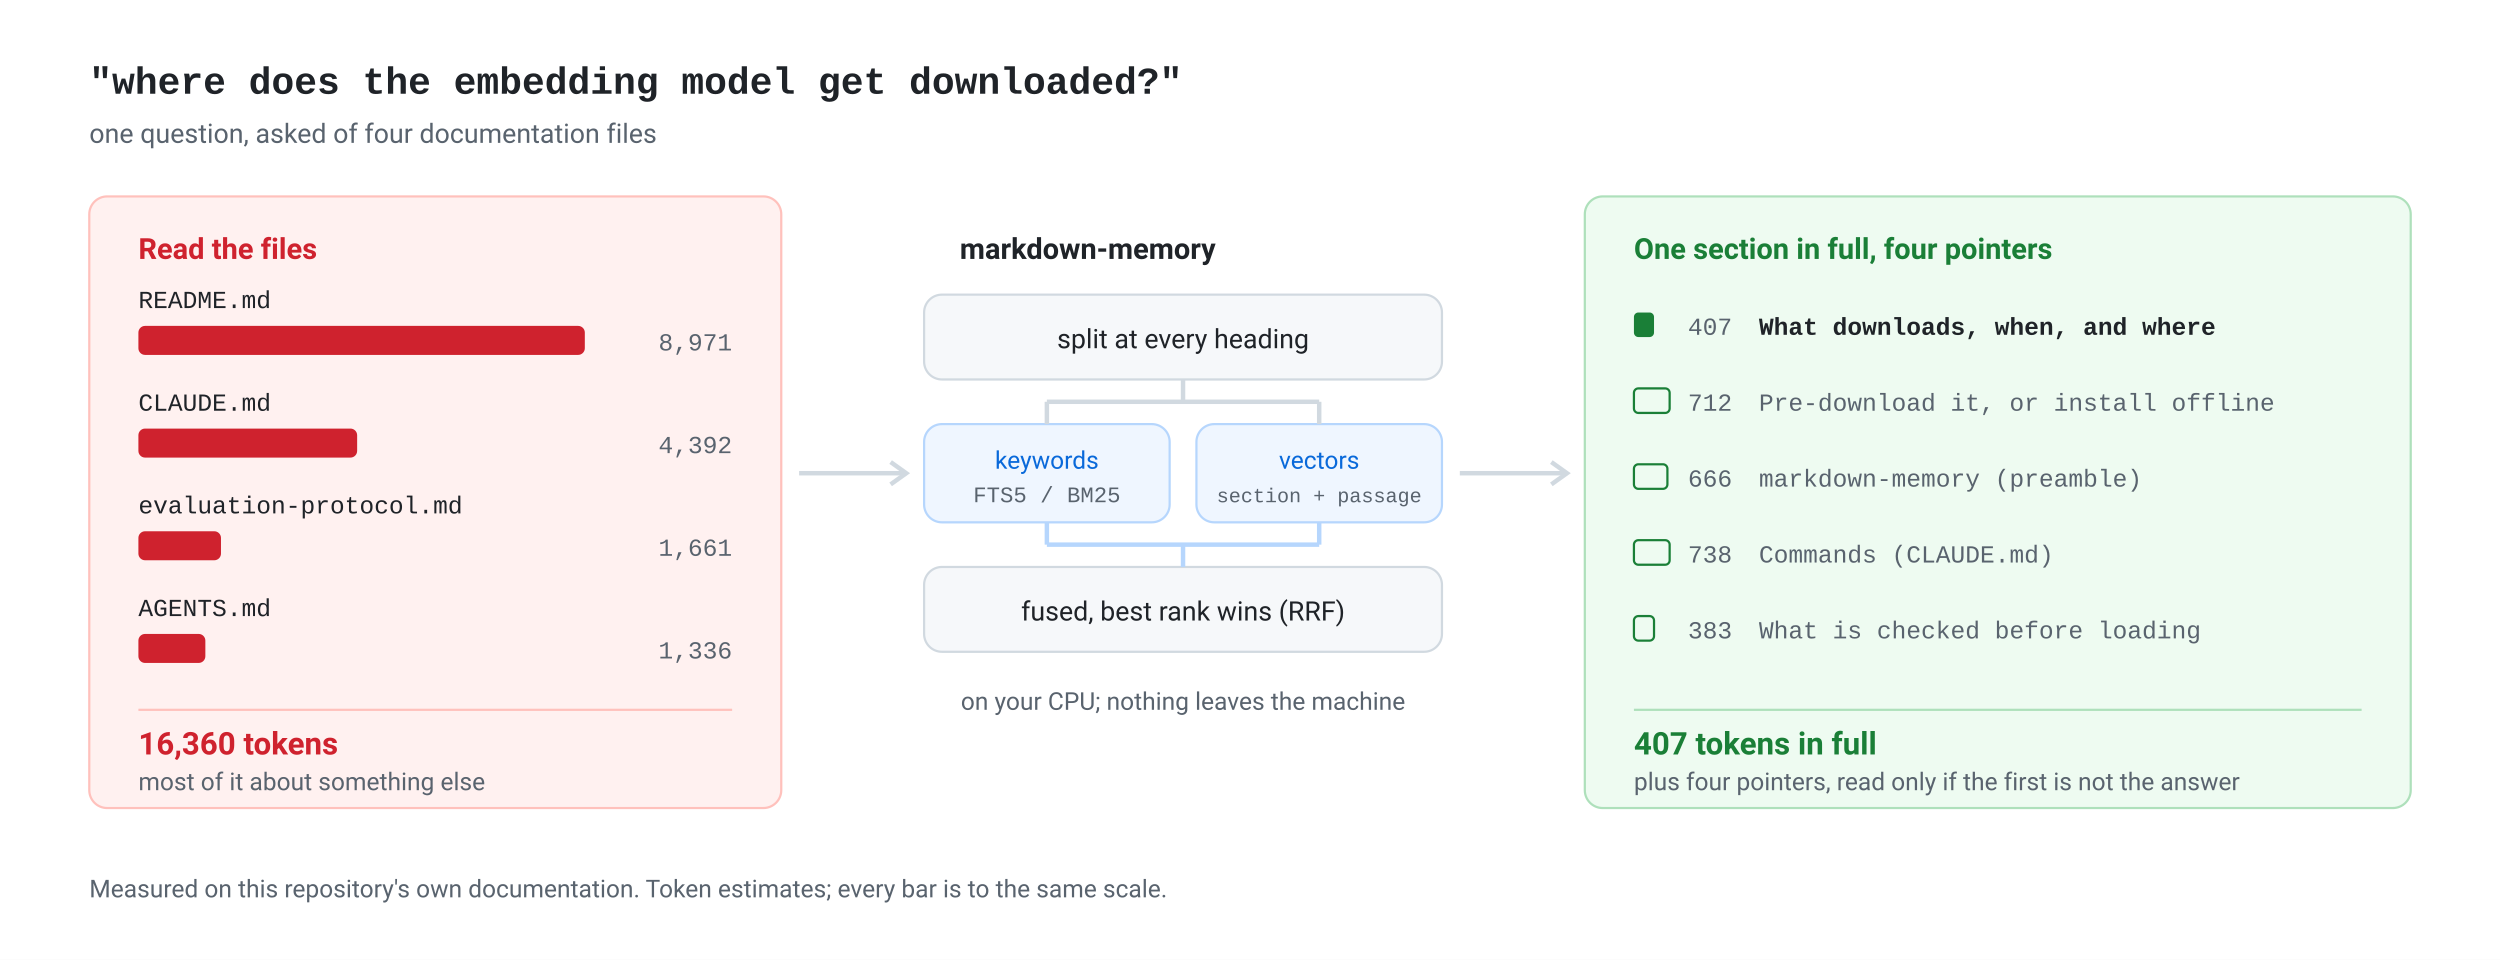
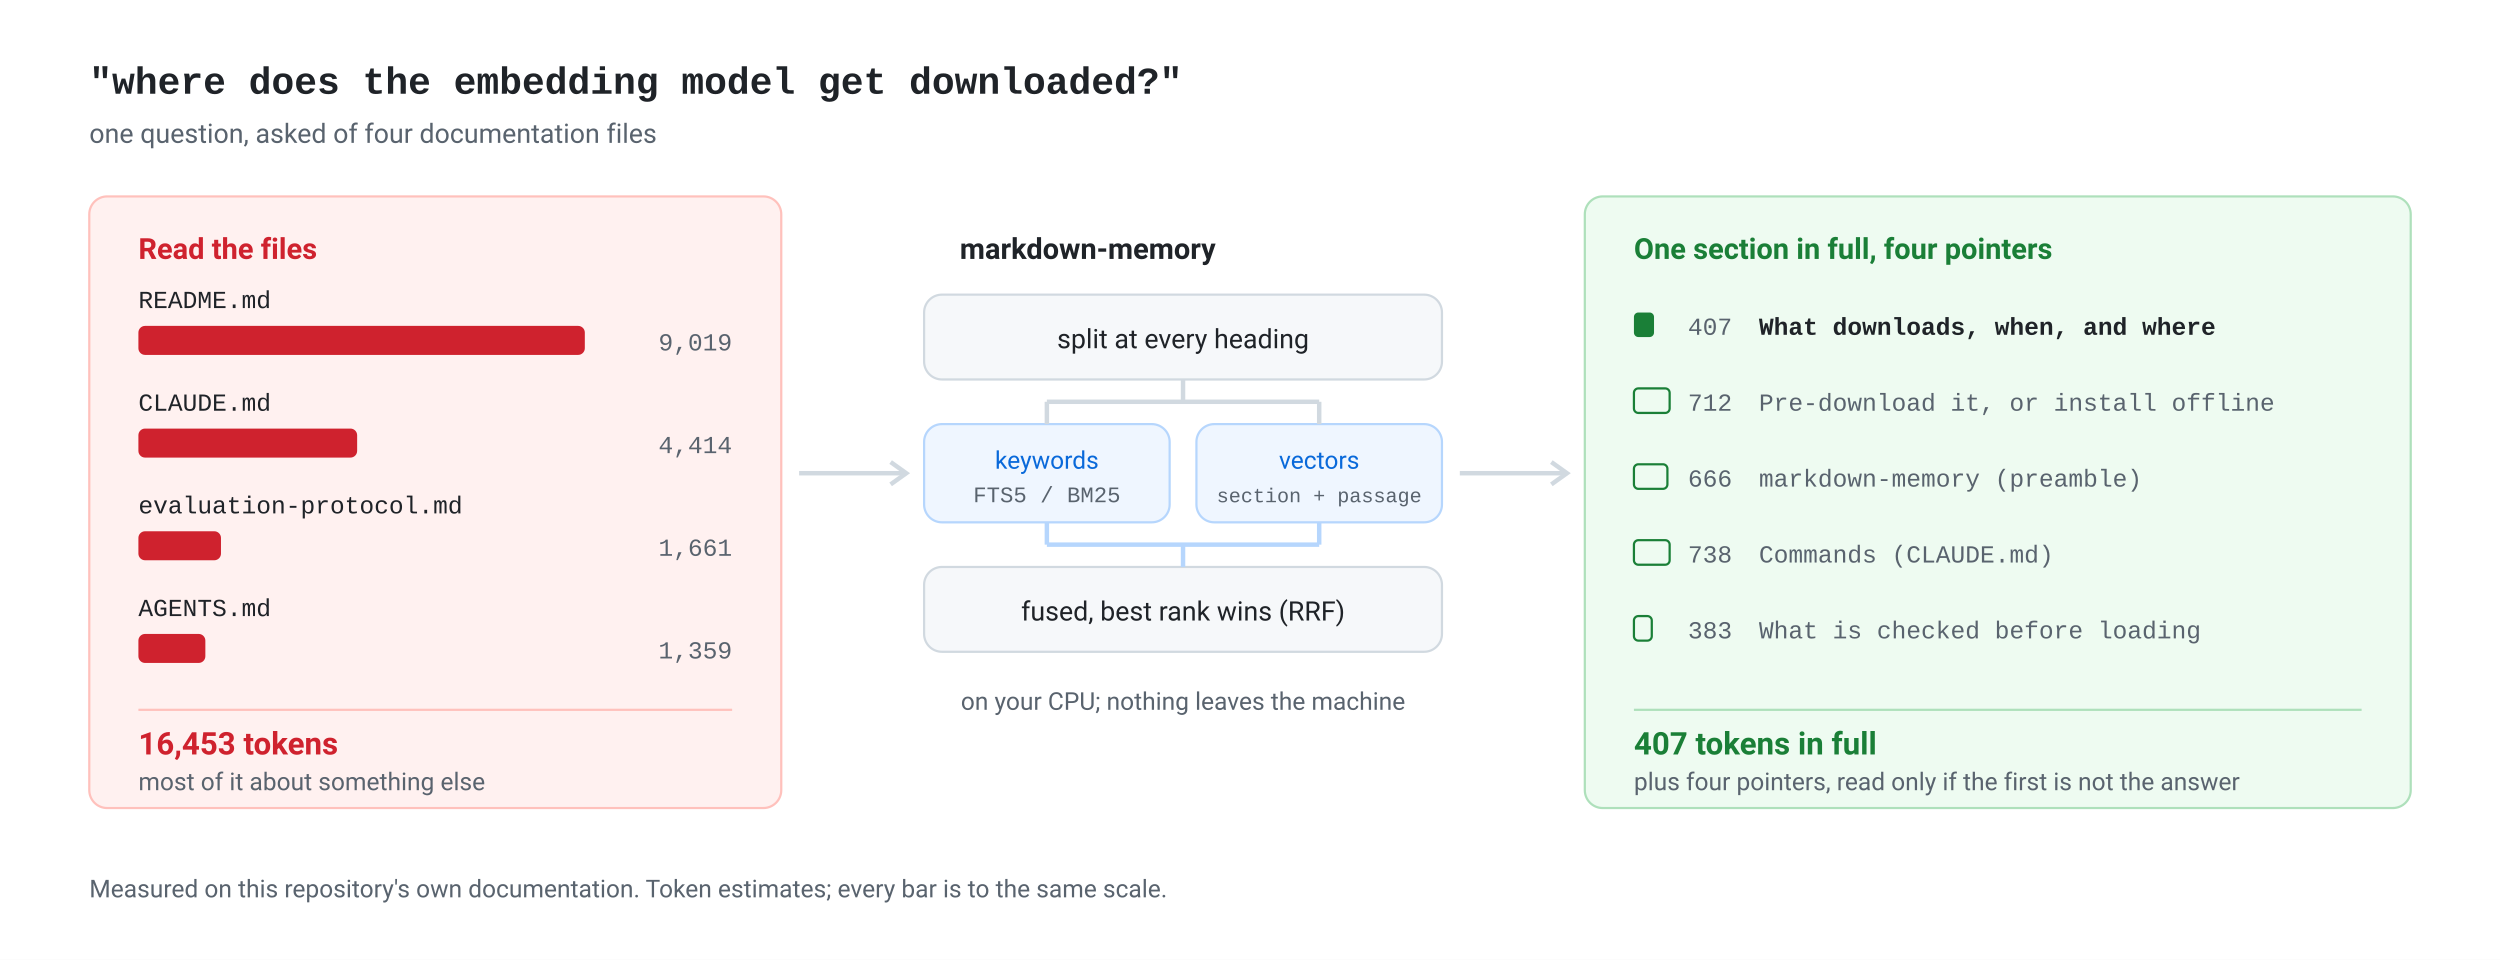
- <svg xmlns="http://www.w3.org/2000/svg" viewBox="0 0 1120 430" width="1120" height="430" role="img" aria-label="One question: reading four whole files costs 16,360 tokens; markdown-memory returns the section that answers in full, 407 tokens, with four pointers to the rest.">
+ <svg xmlns="http://www.w3.org/2000/svg" viewBox="0 0 1120 430" width="1120" height="430" role="img" aria-label="One question: reading four whole files costs 16,453 tokens; markdown-memory returns the section that answers in full, 407 tokens, with four pointers to the rest.">
  <rect width="1120" height="430" fill="#ffffff" />
  <text x="40" y="42" font-family="ui-monospace,SFMono-Regular,Menlo,Consolas,'Liberation Mono',monospace" font-size="17" font-weight="600" fill="#1f2328" text-anchor="start">"where does the embedding model get downloaded?"</text>
  <text x="40" y="64" font-family="ui-sans-serif,-apple-system,BlinkMacSystemFont,'Segoe UI',Roboto,'Helvetica Neue',Arial,sans-serif" font-size="12" font-weight="400" fill="#59636e" text-anchor="start">one question, asked of four documentation files</text>
  <rect x="40" y="88" width="310" height="274" rx="8" fill="#fff1f0" stroke="#ffc1bc" stroke-width="1" />
  <text x="62" y="116" font-family="ui-sans-serif,-apple-system,BlinkMacSystemFont,'Segoe UI',Roboto,'Helvetica Neue',Arial,sans-serif" font-size="13" font-weight="600" fill="#cf222e" text-anchor="start">Read the files</text>
  <text x="62" y="138" font-family="ui-monospace,SFMono-Regular,Menlo,Consolas,'Liberation Mono',monospace" font-size="11" font-weight="400" fill="#1f2328" text-anchor="start">README.md</text>
  <rect x="62" y="146" width="200" height="13" rx="3" fill="#cf222e" stroke="none" stroke-width="1" />
-   <text x="328" y="157" font-family="ui-monospace,SFMono-Regular,Menlo,Consolas,'Liberation Mono',monospace" font-size="11" font-weight="400" fill="#59636e" text-anchor="end">8,971</text>
+   <text x="328" y="157" font-family="ui-monospace,SFMono-Regular,Menlo,Consolas,'Liberation Mono',monospace" font-size="11" font-weight="400" fill="#59636e" text-anchor="end">9,019</text>
  <text x="62" y="184" font-family="ui-monospace,SFMono-Regular,Menlo,Consolas,'Liberation Mono',monospace" font-size="11" font-weight="400" fill="#1f2328" text-anchor="start">CLAUDE.md</text>
  <rect x="62" y="192" width="98" height="13" rx="3" fill="#cf222e" stroke="none" stroke-width="1" />
-   <text x="328" y="203" font-family="ui-monospace,SFMono-Regular,Menlo,Consolas,'Liberation Mono',monospace" font-size="11" font-weight="400" fill="#59636e" text-anchor="end">4,392</text>
+   <text x="328" y="203" font-family="ui-monospace,SFMono-Regular,Menlo,Consolas,'Liberation Mono',monospace" font-size="11" font-weight="400" fill="#59636e" text-anchor="end">4,414</text>
  <text x="62" y="230" font-family="ui-monospace,SFMono-Regular,Menlo,Consolas,'Liberation Mono',monospace" font-size="11" font-weight="400" fill="#1f2328" text-anchor="start">evaluation-protocol.md</text>
  <rect x="62" y="238" width="37" height="13" rx="3" fill="#cf222e" stroke="none" stroke-width="1" />
  <text x="328" y="249" font-family="ui-monospace,SFMono-Regular,Menlo,Consolas,'Liberation Mono',monospace" font-size="11" font-weight="400" fill="#59636e" text-anchor="end">1,661</text>
  <text x="62" y="276" font-family="ui-monospace,SFMono-Regular,Menlo,Consolas,'Liberation Mono',monospace" font-size="11" font-weight="400" fill="#1f2328" text-anchor="start">AGENTS.md</text>
  <rect x="62" y="284" width="30" height="13" rx="3" fill="#cf222e" stroke="none" stroke-width="1" />
-   <text x="328" y="295" font-family="ui-monospace,SFMono-Regular,Menlo,Consolas,'Liberation Mono',monospace" font-size="11" font-weight="400" fill="#59636e" text-anchor="end">1,336</text>
+   <text x="328" y="295" font-family="ui-monospace,SFMono-Regular,Menlo,Consolas,'Liberation Mono',monospace" font-size="11" font-weight="400" fill="#59636e" text-anchor="end">1,359</text>
  <path d="M62 318 L328 318" stroke="#ffc1bc" stroke-width="1" />
-   <text x="62" y="338" font-family="ui-sans-serif,-apple-system,BlinkMacSystemFont,'Segoe UI',Roboto,'Helvetica Neue',Arial,sans-serif" font-size="14" font-weight="600" fill="#cf222e" text-anchor="start">16,360 tokens</text>
+   <text x="62" y="338" font-family="ui-sans-serif,-apple-system,BlinkMacSystemFont,'Segoe UI',Roboto,'Helvetica Neue',Arial,sans-serif" font-size="14" font-weight="600" fill="#cf222e" text-anchor="start">16,453 tokens</text>
  <text x="62" y="354" font-family="ui-sans-serif,-apple-system,BlinkMacSystemFont,'Segoe UI',Roboto,'Helvetica Neue',Arial,sans-serif" font-size="11" font-weight="400" fill="#59636e" text-anchor="start">most of it about something else</text>
  <text x="430" y="116" font-family="ui-sans-serif,-apple-system,BlinkMacSystemFont,'Segoe UI',Roboto,'Helvetica Neue',Arial,sans-serif" font-size="13" font-weight="600" fill="#1f2328" text-anchor="start">markdown-memory</text>
  <rect x="414" y="132" width="232" height="38" rx="8" fill="#f6f8fa" stroke="#d1d9e0" stroke-width="1" />
  <text x="530" y="156" font-family="ui-sans-serif,-apple-system,BlinkMacSystemFont,'Segoe UI',Roboto,'Helvetica Neue',Arial,sans-serif" font-size="12" font-weight="400" fill="#1f2328" text-anchor="middle">split at every heading</text>
  <rect x="414" y="190" width="110" height="44" rx="8" fill="#eff6ff" stroke="#b6d6fd" stroke-width="1" />
  <text x="469" y="210" font-family="ui-sans-serif,-apple-system,BlinkMacSystemFont,'Segoe UI',Roboto,'Helvetica Neue',Arial,sans-serif" font-size="11" font-weight="400" fill="#0969da" text-anchor="middle">keywords</text>
  <text x="469" y="225" font-family="ui-monospace,SFMono-Regular,Menlo,Consolas,'Liberation Mono',monospace" font-size="10" font-weight="400" fill="#59636e" text-anchor="middle">FTS5 / BM25</text>
  <rect x="536" y="190" width="110" height="44" rx="8" fill="#eff6ff" stroke="#b6d6fd" stroke-width="1" />
  <text x="591" y="210" font-family="ui-sans-serif,-apple-system,BlinkMacSystemFont,'Segoe UI',Roboto,'Helvetica Neue',Arial,sans-serif" font-size="11" font-weight="400" fill="#0969da" text-anchor="middle">vectors</text>
  <text x="591" y="225" font-family="ui-monospace,SFMono-Regular,Menlo,Consolas,'Liberation Mono',monospace" font-size="9" font-weight="400" fill="#59636e" text-anchor="middle">section + passage</text>
  <rect x="414" y="254" width="232" height="38" rx="8" fill="#f6f8fa" stroke="#d1d9e0" stroke-width="1" />
  <text x="530" y="278" font-family="ui-sans-serif,-apple-system,BlinkMacSystemFont,'Segoe UI',Roboto,'Helvetica Neue',Arial,sans-serif" font-size="12" font-weight="400" fill="#1f2328" text-anchor="middle">fused, best rank wins (RRF)</text>
  <path d="M530 170 L530 180 M469 180 L591 180 M469 180 L469 190 M591 180 L591 190" stroke="#d1d9e0" stroke-width="2" fill="none" />
  <path d="M469 234 L469 244 M591 234 L591 244 M469 244 L591 244 M530 244 L530 254" stroke="#b6d6fd" stroke-width="2" fill="none" />
  <text x="530" y="318" font-family="ui-sans-serif,-apple-system,BlinkMacSystemFont,'Segoe UI',Roboto,'Helvetica Neue',Arial,sans-serif" font-size="11" font-weight="400" fill="#59636e" text-anchor="middle">on your CPU; nothing leaves the machine</text>
  <path d="M358 212 L406 212" stroke="#d1d9e0" stroke-width="2" fill="none" />
  <path d="M399 207 L406 212 L399 217" fill="none" stroke="#d1d9e0" stroke-width="2" />
  <path d="M654 212 L702 212" stroke="#d1d9e0" stroke-width="2" fill="none" />
  <path d="M695 207 L702 212 L695 217" fill="none" stroke="#d1d9e0" stroke-width="2" />
  <rect x="710" y="88" width="370" height="274" rx="8" fill="#eefbf1" stroke="#aee0bb" stroke-width="1" />
  <text x="732" y="116" font-family="ui-sans-serif,-apple-system,BlinkMacSystemFont,'Segoe UI',Roboto,'Helvetica Neue',Arial,sans-serif" font-size="13" font-weight="600" fill="#1a7f37" text-anchor="start">One section in full, four pointers</text>
  <rect x="732" y="140" width="9" height="11" rx="2" fill="#1a7f37" stroke="none" stroke-width="1" />
  <text x="776" y="150" font-family="ui-monospace,SFMono-Regular,Menlo,Consolas,'Liberation Mono',monospace" font-size="11" font-weight="400" fill="#59636e" text-anchor="end">407</text>
  <text x="788" y="150" font-family="ui-monospace,SFMono-Regular,Menlo,Consolas,'Liberation Mono',monospace" font-size="11" font-weight="600" fill="#1f2328" text-anchor="start">What downloads, when, and where</text>
  <rect x="732" y="174" width="16" height="11" rx="2" fill="none" stroke="#1a7f37" stroke-width="1" />
  <text x="776" y="184" font-family="ui-monospace,SFMono-Regular,Menlo,Consolas,'Liberation Mono',monospace" font-size="11" font-weight="400" fill="#59636e" text-anchor="end">712</text>
  <text x="788" y="184" font-family="ui-monospace,SFMono-Regular,Menlo,Consolas,'Liberation Mono',monospace" font-size="11" font-weight="400" fill="#59636e" text-anchor="start">Pre-download it, or install offline</text>
  <rect x="732" y="208" width="15" height="11" rx="2" fill="none" stroke="#1a7f37" stroke-width="1" />
  <text x="776" y="218" font-family="ui-monospace,SFMono-Regular,Menlo,Consolas,'Liberation Mono',monospace" font-size="11" font-weight="400" fill="#59636e" text-anchor="end">666</text>
  <text x="788" y="218" font-family="ui-monospace,SFMono-Regular,Menlo,Consolas,'Liberation Mono',monospace" font-size="11" font-weight="400" fill="#59636e" text-anchor="start">markdown-memory  (preamble)</text>
  <rect x="732" y="242" width="16" height="11" rx="2" fill="none" stroke="#1a7f37" stroke-width="1" />
  <text x="776" y="252" font-family="ui-monospace,SFMono-Regular,Menlo,Consolas,'Liberation Mono',monospace" font-size="11" font-weight="400" fill="#59636e" text-anchor="end">738</text>
  <text x="788" y="252" font-family="ui-monospace,SFMono-Regular,Menlo,Consolas,'Liberation Mono',monospace" font-size="11" font-weight="400" fill="#59636e" text-anchor="start">Commands  (CLAUDE.md)</text>
-   <rect x="732" y="276" width="9" height="11" rx="2" fill="none" stroke="#1a7f37" stroke-width="1" />
+   <rect x="732" y="276" width="8" height="11" rx="2" fill="none" stroke="#1a7f37" stroke-width="1" />
  <text x="776" y="286" font-family="ui-monospace,SFMono-Regular,Menlo,Consolas,'Liberation Mono',monospace" font-size="11" font-weight="400" fill="#59636e" text-anchor="end">383</text>
  <text x="788" y="286" font-family="ui-monospace,SFMono-Regular,Menlo,Consolas,'Liberation Mono',monospace" font-size="11" font-weight="400" fill="#59636e" text-anchor="start">What is checked before loading</text>
  <path d="M732 318 L1058 318" stroke="#aee0bb" stroke-width="1" />
  <text x="732" y="338" font-family="ui-sans-serif,-apple-system,BlinkMacSystemFont,'Segoe UI',Roboto,'Helvetica Neue',Arial,sans-serif" font-size="14" font-weight="600" fill="#1a7f37" text-anchor="start">407 tokens in full</text>
  <text x="732" y="354" font-family="ui-sans-serif,-apple-system,BlinkMacSystemFont,'Segoe UI',Roboto,'Helvetica Neue',Arial,sans-serif" font-size="11" font-weight="400" fill="#59636e" text-anchor="start">plus four pointers, read only if the first is not the answer</text>
  <text x="40" y="402" font-family="ui-sans-serif,-apple-system,BlinkMacSystemFont,'Segoe UI',Roboto,'Helvetica Neue',Arial,sans-serif" font-size="11" font-weight="400" fill="#59636e" text-anchor="start">Measured on this repository's own documentation. Token estimates; every bar is to the same scale.</text>
</svg>
